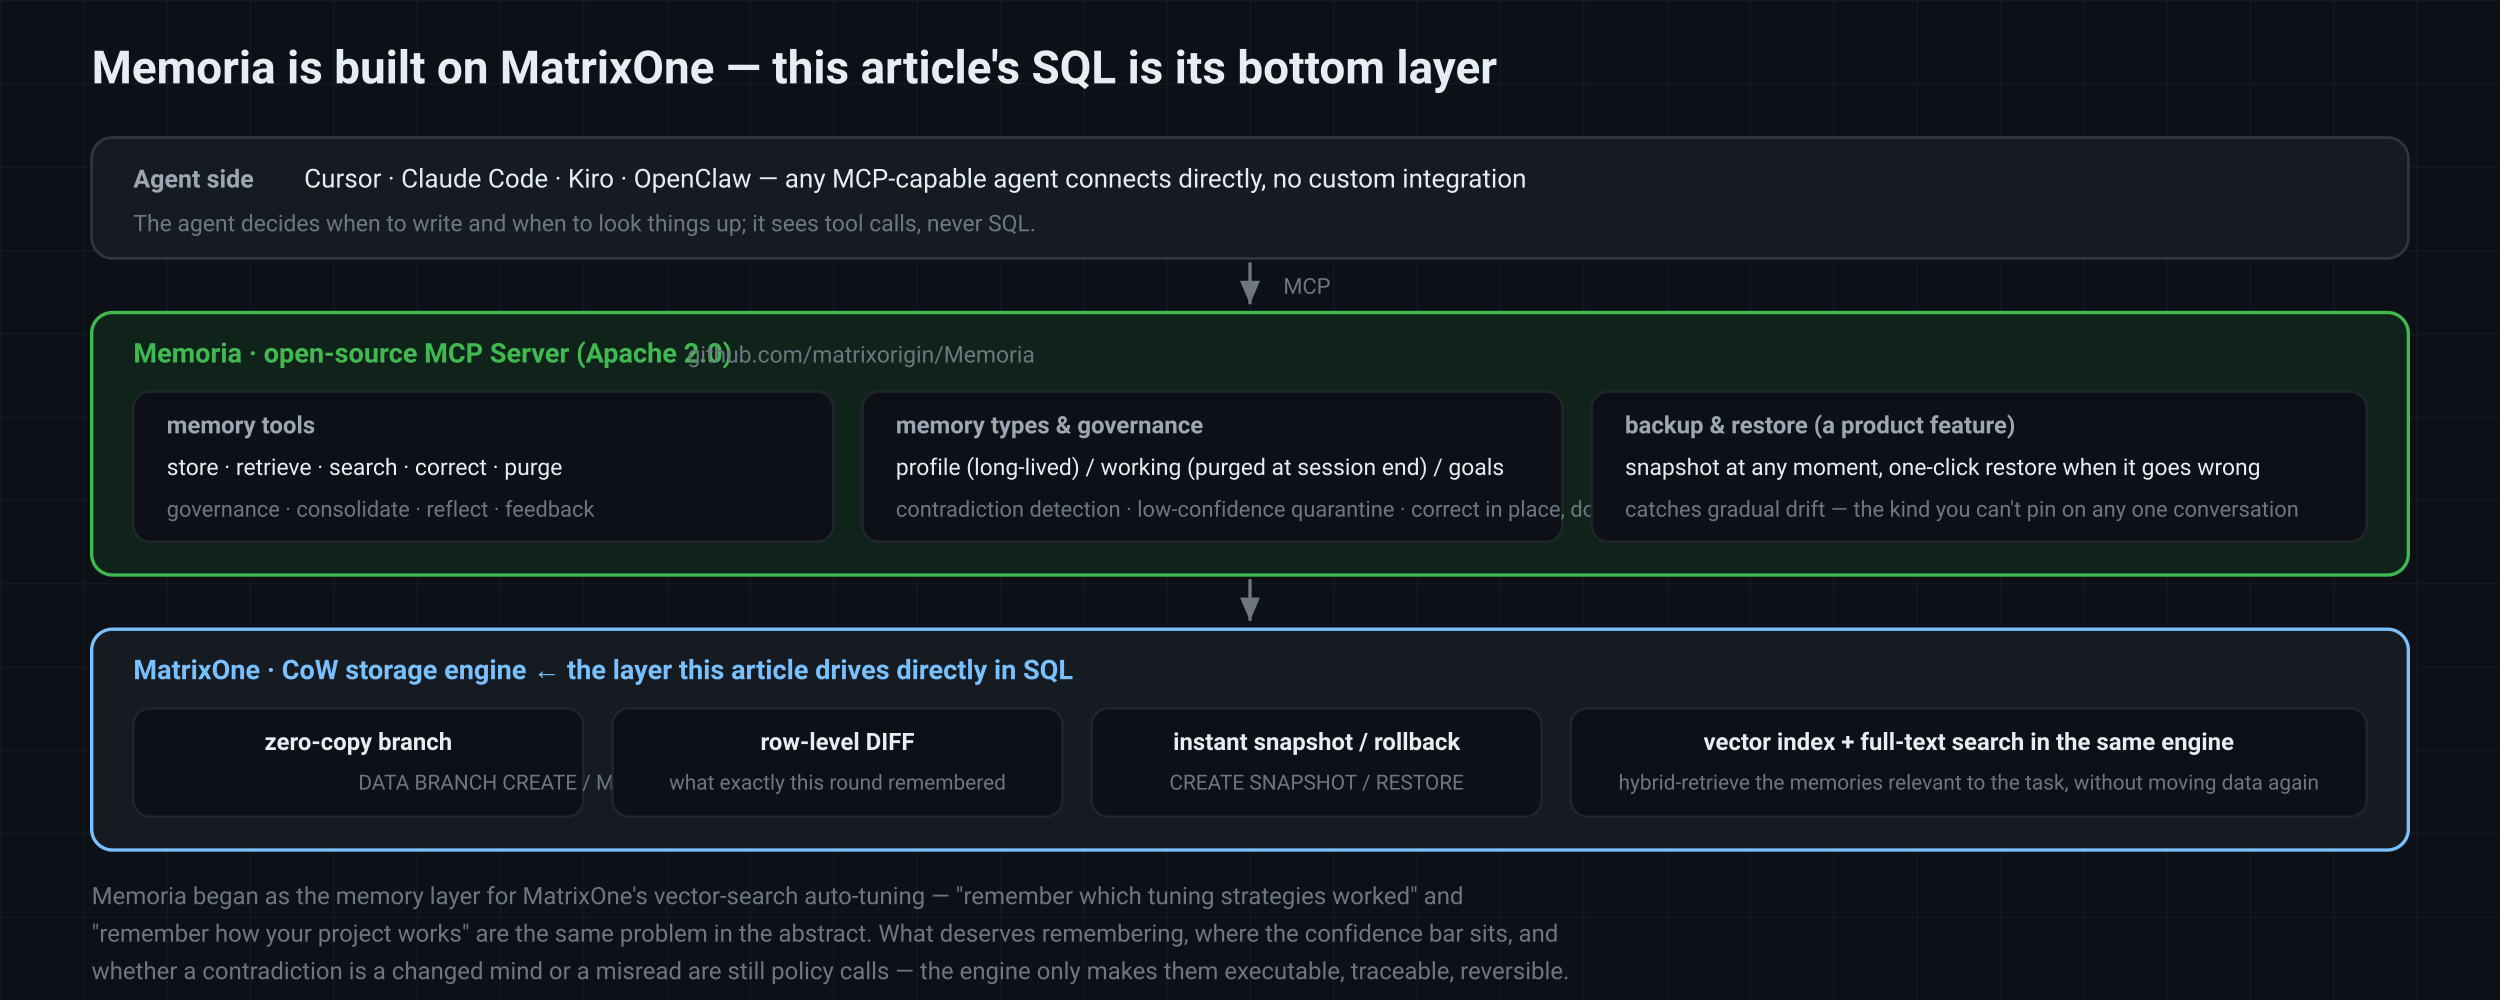
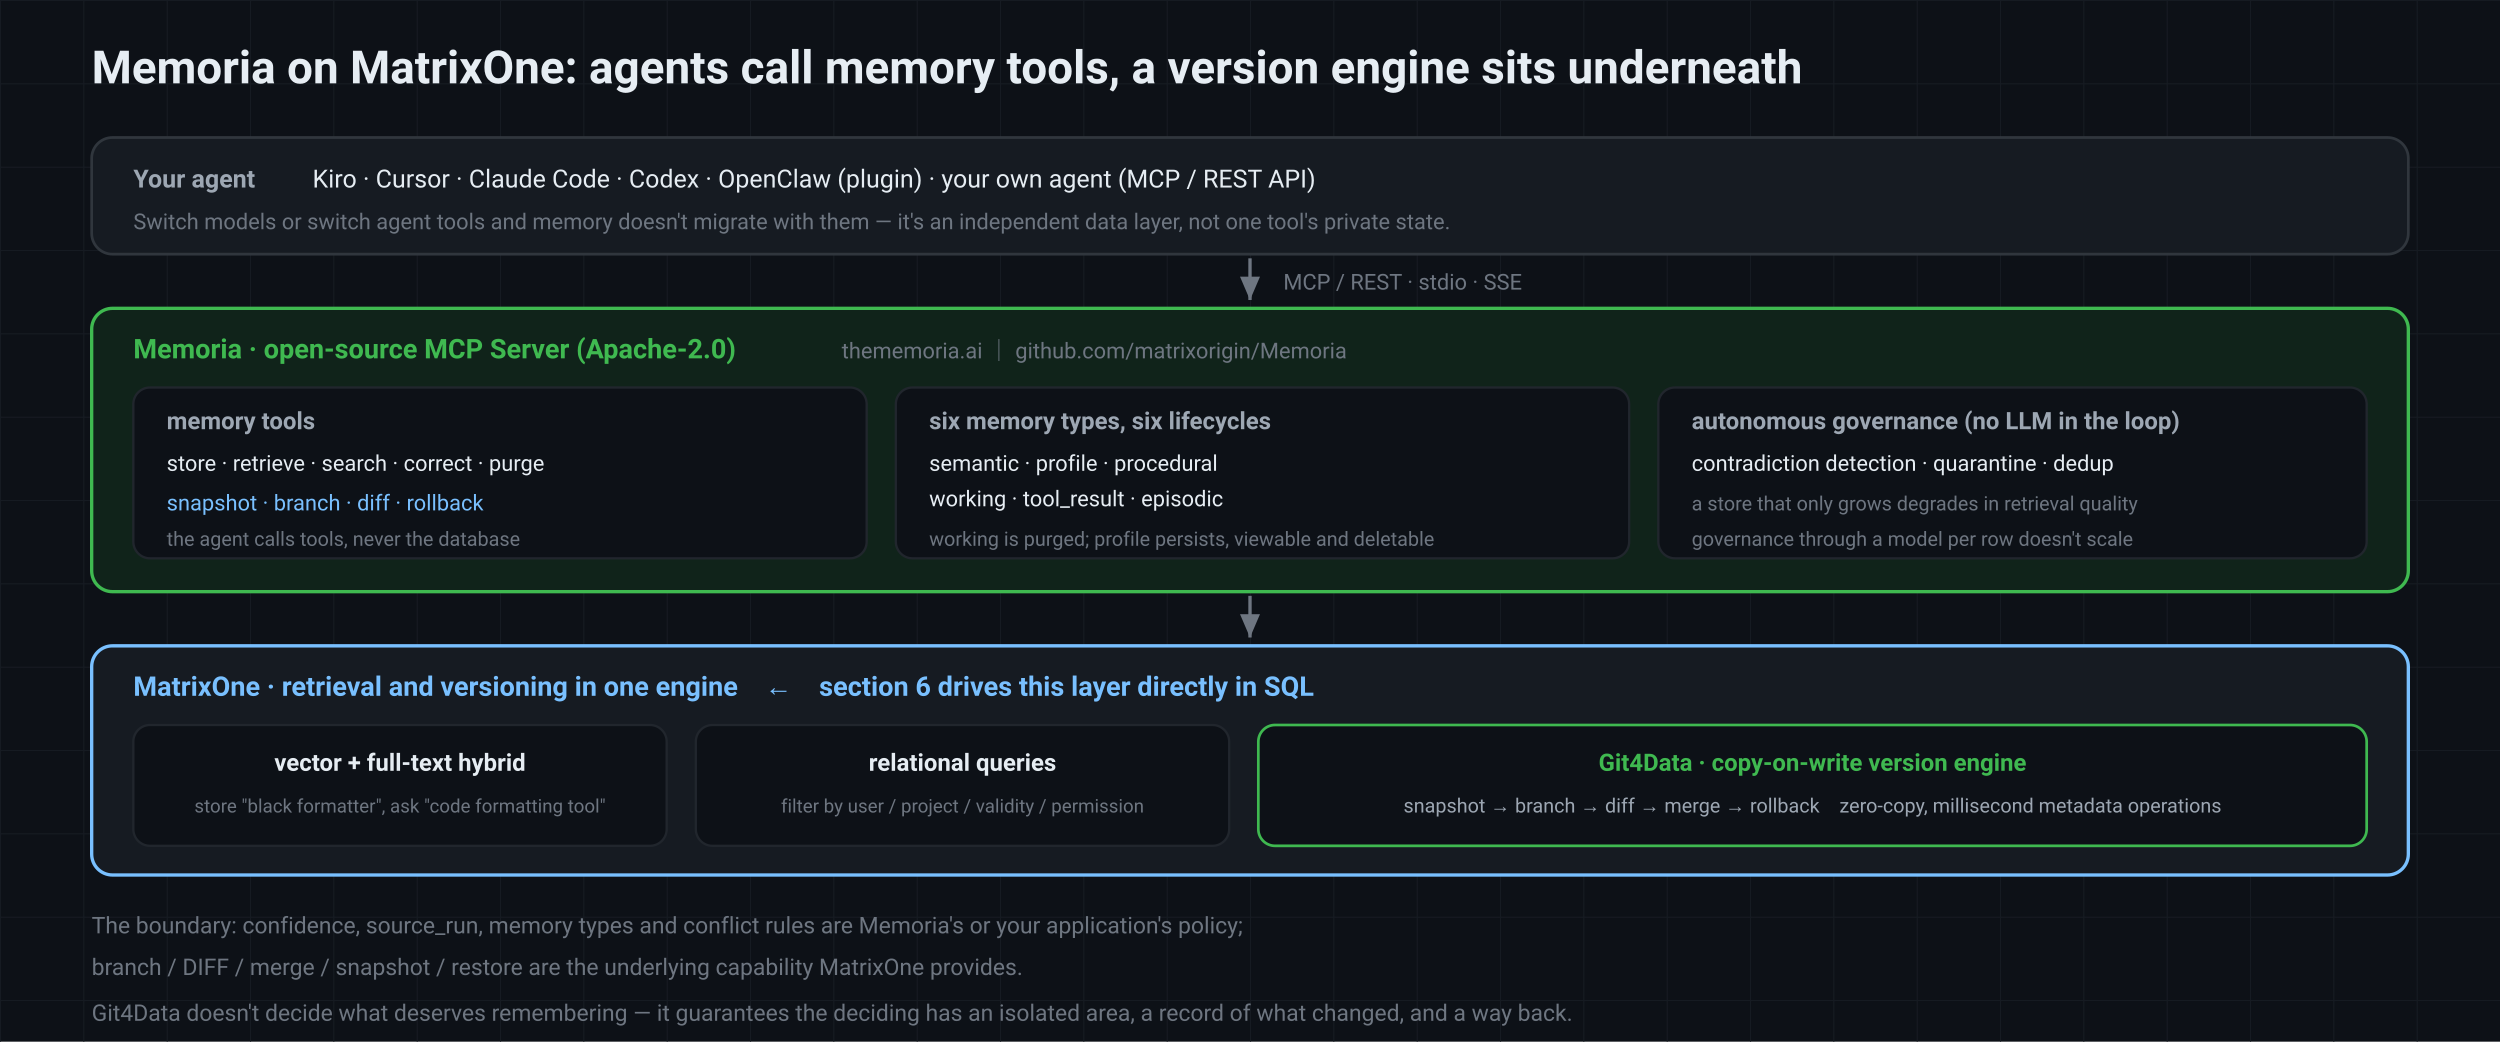
- <svg xmlns="http://www.w3.org/2000/svg" viewBox="0 0 1200 480" font-family="-apple-system,'Segoe UI',Roboto,'PingFang SC','Microsoft YaHei',Arial,sans-serif">
+ <svg xmlns="http://www.w3.org/2000/svg" viewBox="0 0 1200 500" font-family="-apple-system,'Segoe UI',Roboto,Arial,sans-serif">
  <defs>
    <pattern id="g" width="40" height="40" patternUnits="userSpaceOnUse">
      <path d="M40 0H0V40" fill="none" stroke="#161B22" stroke-width="1" />
    </pattern>
    <marker id="a" markerWidth="9" markerHeight="9" refX="7" refY="3" orient="auto">
      <path d="M0 0L7 3L0 6Z" fill="#6E7681" />
    </marker>
  </defs>
-   <rect width="1200" height="480" fill="#0D1117" />
-   <rect width="1200" height="480" fill="url(#g)" />
-   <text x="44" y="40" fill="#E6EDF3" font-size="22" font-weight="700">Memoria is built on MatrixOne — this article's SQL is its bottom layer</text>
-   <rect x="44" y="66" width="1112" height="58" rx="10" fill="#161B22" stroke="#30363D" stroke-width="1.3" />
-   <text x="64" y="90" fill="#9DA7B3" font-size="12" font-weight="700">Agent side</text>
-   <text x="146" y="90" fill="#E6EDF3" font-size="12.5">Cursor  ·  Claude Code  ·  Kiro  ·  OpenClaw  —  any MCP-capable agent connects directly, no custom integration</text>
-   <text x="64" y="111" fill="#6E7681" font-size="11">The agent decides when to write and when to look things up; it sees tool calls, never SQL.</text>
-   <line x1="600" y1="126" x2="600" y2="146" stroke="#6E7681" stroke-width="1.6" marker-end="url(#a)" />
-   <text x="616" y="141" fill="#6E7681" font-size="10.5">MCP</text>
-   <rect x="44" y="150" width="1112" height="126" rx="10" fill="#10231A" stroke="#3FB950" stroke-width="1.6" />
-   <text x="64" y="174" fill="#3FB950" font-size="13" font-weight="700">Memoria · open-source MCP Server (Apache 2.0)</text>
-   <text x="330" y="174" fill="#6E7681" font-size="11">github.com/matrixorigin/Memoria</text>
-   <rect x="64" y="188" width="336" height="72" rx="8" fill="#0D1117" stroke="#21262D" stroke-width="1.1" />
-   <text x="80" y="208" fill="#9DA7B3" font-size="11.5" font-weight="700">memory tools</text>
-   <text x="80" y="228" fill="#E6EDF3" font-size="11">store · retrieve · search · correct · purge</text>
-   <text x="80" y="248" fill="#6E7681" font-size="10.5">governance · consolidate · reflect · feedback</text>
-   <rect x="414" y="188" width="336" height="72" rx="8" fill="#0D1117" stroke="#21262D" stroke-width="1.1" />
-   <text x="430" y="208" fill="#9DA7B3" font-size="11.5" font-weight="700">memory types &amp; governance</text>
-   <text x="430" y="228" fill="#E6EDF3" font-size="11">profile (long-lived) / working (purged at session end) / goals</text>
-   <text x="430" y="248" fill="#6E7681" font-size="10.5">contradiction detection · low-confidence quarantine · correct in place, don't append</text>
-   <rect x="764" y="188" width="372" height="72" rx="8" fill="#0D1117" stroke="#21262D" stroke-width="1.1" />
-   <text x="780" y="208" fill="#9DA7B3" font-size="11.5" font-weight="700">backup &amp; restore (a product feature)</text>
-   <text x="780" y="228" fill="#E6EDF3" font-size="11">snapshot at any moment, one-click restore when it goes wrong</text>
-   <text x="780" y="248" fill="#6E7681" font-size="10.5">catches gradual drift — the kind you can't pin on any one conversation</text>
-   <line x1="600" y1="278" x2="600" y2="298" stroke="#6E7681" stroke-width="1.6" marker-end="url(#a)" />
-   <rect x="44" y="302" width="1112" height="106" rx="10" fill="#161B22" stroke="#79C0FF" stroke-width="1.6" />
-   <text x="64" y="326" fill="#79C0FF" font-size="13" font-weight="700">MatrixOne · CoW storage engine  ←  the layer this article drives directly in SQL</text>
-   <rect x="64" y="340" width="216" height="52" rx="8" fill="#0D1117" stroke="#21262D" stroke-width="1.1" />
-   <text x="172" y="360" fill="#E6EDF3" font-size="11.5" text-anchor="middle" font-weight="700">zero-copy branch</text>
-   <text x="172" y="379" fill="#6E7681" font-size="10">DATA BRANCH CREATE / MERGE</text>
-   <rect x="294" y="340" width="216" height="52" rx="8" fill="#0D1117" stroke="#21262D" stroke-width="1.1" />
-   <text x="402" y="360" fill="#E6EDF3" font-size="11.5" text-anchor="middle" font-weight="700">row-level DIFF</text>
-   <text x="402" y="379" fill="#6E7681" font-size="10" text-anchor="middle">what exactly this round remembered</text>
-   <rect x="524" y="340" width="216" height="52" rx="8" fill="#0D1117" stroke="#21262D" stroke-width="1.1" />
-   <text x="632" y="360" fill="#E6EDF3" font-size="11.5" text-anchor="middle" font-weight="700">instant snapshot / rollback</text>
-   <text x="632" y="379" fill="#6E7681" font-size="10" text-anchor="middle">CREATE SNAPSHOT / RESTORE</text>
-   <rect x="754" y="340" width="382" height="52" rx="8" fill="#0D1117" stroke="#21262D" stroke-width="1.1" />
-   <text x="945" y="360" fill="#E6EDF3" font-size="11.5" text-anchor="middle" font-weight="700">vector index + full-text search in the same engine</text>
-   <text x="945" y="379" fill="#6E7681" font-size="10" text-anchor="middle">hybrid-retrieve the memories relevant to the task, without moving data again</text>
-   <text x="44" y="434" fill="#6E7681" font-size="11.5">Memoria began as the memory layer for MatrixOne's vector-search auto-tuning — "remember which tuning strategies worked" and</text>
-   <text x="44" y="452" fill="#6E7681" font-size="11.5">"remember how your project works" are the same problem in the abstract. What deserves remembering, where the confidence bar sits, and</text>
-   <text x="44" y="470" fill="#6E7681" font-size="11.5">whether a contradiction is a changed mind or a misread are still policy calls — the engine only makes them executable, traceable, reversible.</text>
+   <rect width="1200" height="500" fill="#0D1117" />
+   <rect width="1200" height="500" fill="url(#g)" />
+   <text x="44" y="40" fill="#E6EDF3" font-size="22" font-weight="700">Memoria on MatrixOne: agents call memory tools, a version engine sits underneath</text>
+   <rect x="44" y="66" width="1112" height="56" rx="10" fill="#161B22" stroke="#30363D" stroke-width="1.3" />
+   <text x="64" y="90" fill="#9DA7B3" font-size="12" font-weight="700">Your agent</text>
+   <text x="150" y="90" fill="#E6EDF3" font-size="12">Kiro  ·  Cursor  ·  Claude Code  ·  Codex  ·  OpenClaw (plugin)  ·  your own agent (MCP / REST API)</text>
+   <text x="64" y="110" fill="#6E7681" font-size="10.5">Switch models or switch agent tools and memory doesn't migrate with them — it's an independent data layer, not one tool's private state.</text>
+   <line x1="600" y1="124" x2="600" y2="144" stroke="#6E7681" stroke-width="1.6" marker-end="url(#a)" />
+   <text x="616" y="139" fill="#6E7681" font-size="10.5">MCP / REST · stdio · SSE</text>
+   <rect x="44" y="148" width="1112" height="136" rx="10" fill="#10231A" stroke="#3FB950" stroke-width="1.6" />
+   <text x="64" y="172" fill="#3FB950" font-size="13" font-weight="700">Memoria · open-source MCP Server (Apache-2.0)</text>
+   <text x="404" y="172" fill="#6E7681" font-size="10.5">thememoria.ai ｜ github.com/matrixorigin/Memoria</text>
+   <rect x="64" y="186" width="352" height="82" rx="8" fill="#0D1117" stroke="#21262D" stroke-width="1.1" />
+   <text x="80" y="206" fill="#9DA7B3" font-size="11.5" font-weight="700">memory tools</text>
+   <text x="80" y="226" fill="#E6EDF3" font-size="10.5">store · retrieve · search · correct · purge</text>
+   <text x="80" y="245" fill="#79C0FF" font-size="10.5">snapshot · branch · diff · rollback</text>
+   <text x="80" y="262" fill="#6E7681" font-size="9.5">the agent calls tools, never the database</text>
+   <rect x="430" y="186" width="352" height="82" rx="8" fill="#0D1117" stroke="#21262D" stroke-width="1.1" />
+   <text x="446" y="206" fill="#9DA7B3" font-size="11.5" font-weight="700">six memory types, six lifecycles</text>
+   <text x="446" y="226" fill="#E6EDF3" font-size="10.5">semantic · profile · procedural</text>
+   <text x="446" y="243" fill="#E6EDF3" font-size="10.5">working · tool_result · episodic</text>
+   <text x="446" y="262" fill="#6E7681" font-size="9.5">working is purged; profile persists, viewable and deletable</text>
+   <rect x="796" y="186" width="340" height="82" rx="8" fill="#0D1117" stroke="#21262D" stroke-width="1.1" />
+   <text x="812" y="206" fill="#9DA7B3" font-size="11.5" font-weight="700">autonomous governance (no LLM in the loop)</text>
+   <text x="812" y="226" fill="#E6EDF3" font-size="10.5">contradiction detection · quarantine · dedup</text>
+   <text x="812" y="245" fill="#6E7681" font-size="9.5">a store that only grows degrades in retrieval quality</text>
+   <text x="812" y="262" fill="#6E7681" font-size="9.5">governance through a model per row doesn't scale</text>
+   <line x1="600" y1="286" x2="600" y2="306" stroke="#6E7681" stroke-width="1.6" marker-end="url(#a)" />
+   <rect x="44" y="310" width="1112" height="110" rx="10" fill="#161B22" stroke="#79C0FF" stroke-width="1.6" />
+   <text x="64" y="334" fill="#79C0FF" font-size="13" font-weight="700">MatrixOne · retrieval and versioning in one engine　←　section 6 drives this layer directly in SQL</text>
+   <rect x="64" y="348" width="256" height="58" rx="8" fill="#0D1117" stroke="#21262D" stroke-width="1.1" />
+   <text x="192" y="370" fill="#E6EDF3" font-size="11.5" text-anchor="middle" font-weight="700">vector + full-text hybrid</text>
+   <text x="192" y="390" fill="#6E7681" font-size="9" text-anchor="middle">store "black formatter", ask "code formatting tool"</text>
+   <rect x="334" y="348" width="256" height="58" rx="8" fill="#0D1117" stroke="#21262D" stroke-width="1.1" />
+   <text x="462" y="370" fill="#E6EDF3" font-size="11.5" text-anchor="middle" font-weight="700">relational queries</text>
+   <text x="462" y="390" fill="#6E7681" font-size="9" text-anchor="middle">filter by user / project / validity / permission</text>
+   <rect x="604" y="348" width="532" height="58" rx="8" fill="#0D1117" stroke="#3FB950" stroke-width="1.3" />
+   <text x="870" y="370" fill="#3FB950" font-size="11.5" text-anchor="middle" font-weight="700">Git4Data · copy-on-write version engine</text>
+   <text x="870" y="390" fill="#9DA7B3" font-size="9.5" text-anchor="middle">snapshot → branch → diff → merge → rollback　zero-copy, millisecond metadata operations</text>
+   <text x="44" y="448" fill="#6E7681" font-size="11">The boundary: confidence, source_run, memory types and conflict rules are Memoria's or your application's policy;</text>
+   <text x="44" y="468" fill="#6E7681" font-size="11">branch / DIFF / merge / snapshot / restore are the underlying capability MatrixOne provides.</text>
+   <text x="44" y="490" fill="#6E7681" font-size="11">Git4Data doesn't decide what deserves remembering — it guarantees the deciding has an isolated area, a record of what changed, and a way back.</text>
</svg>
